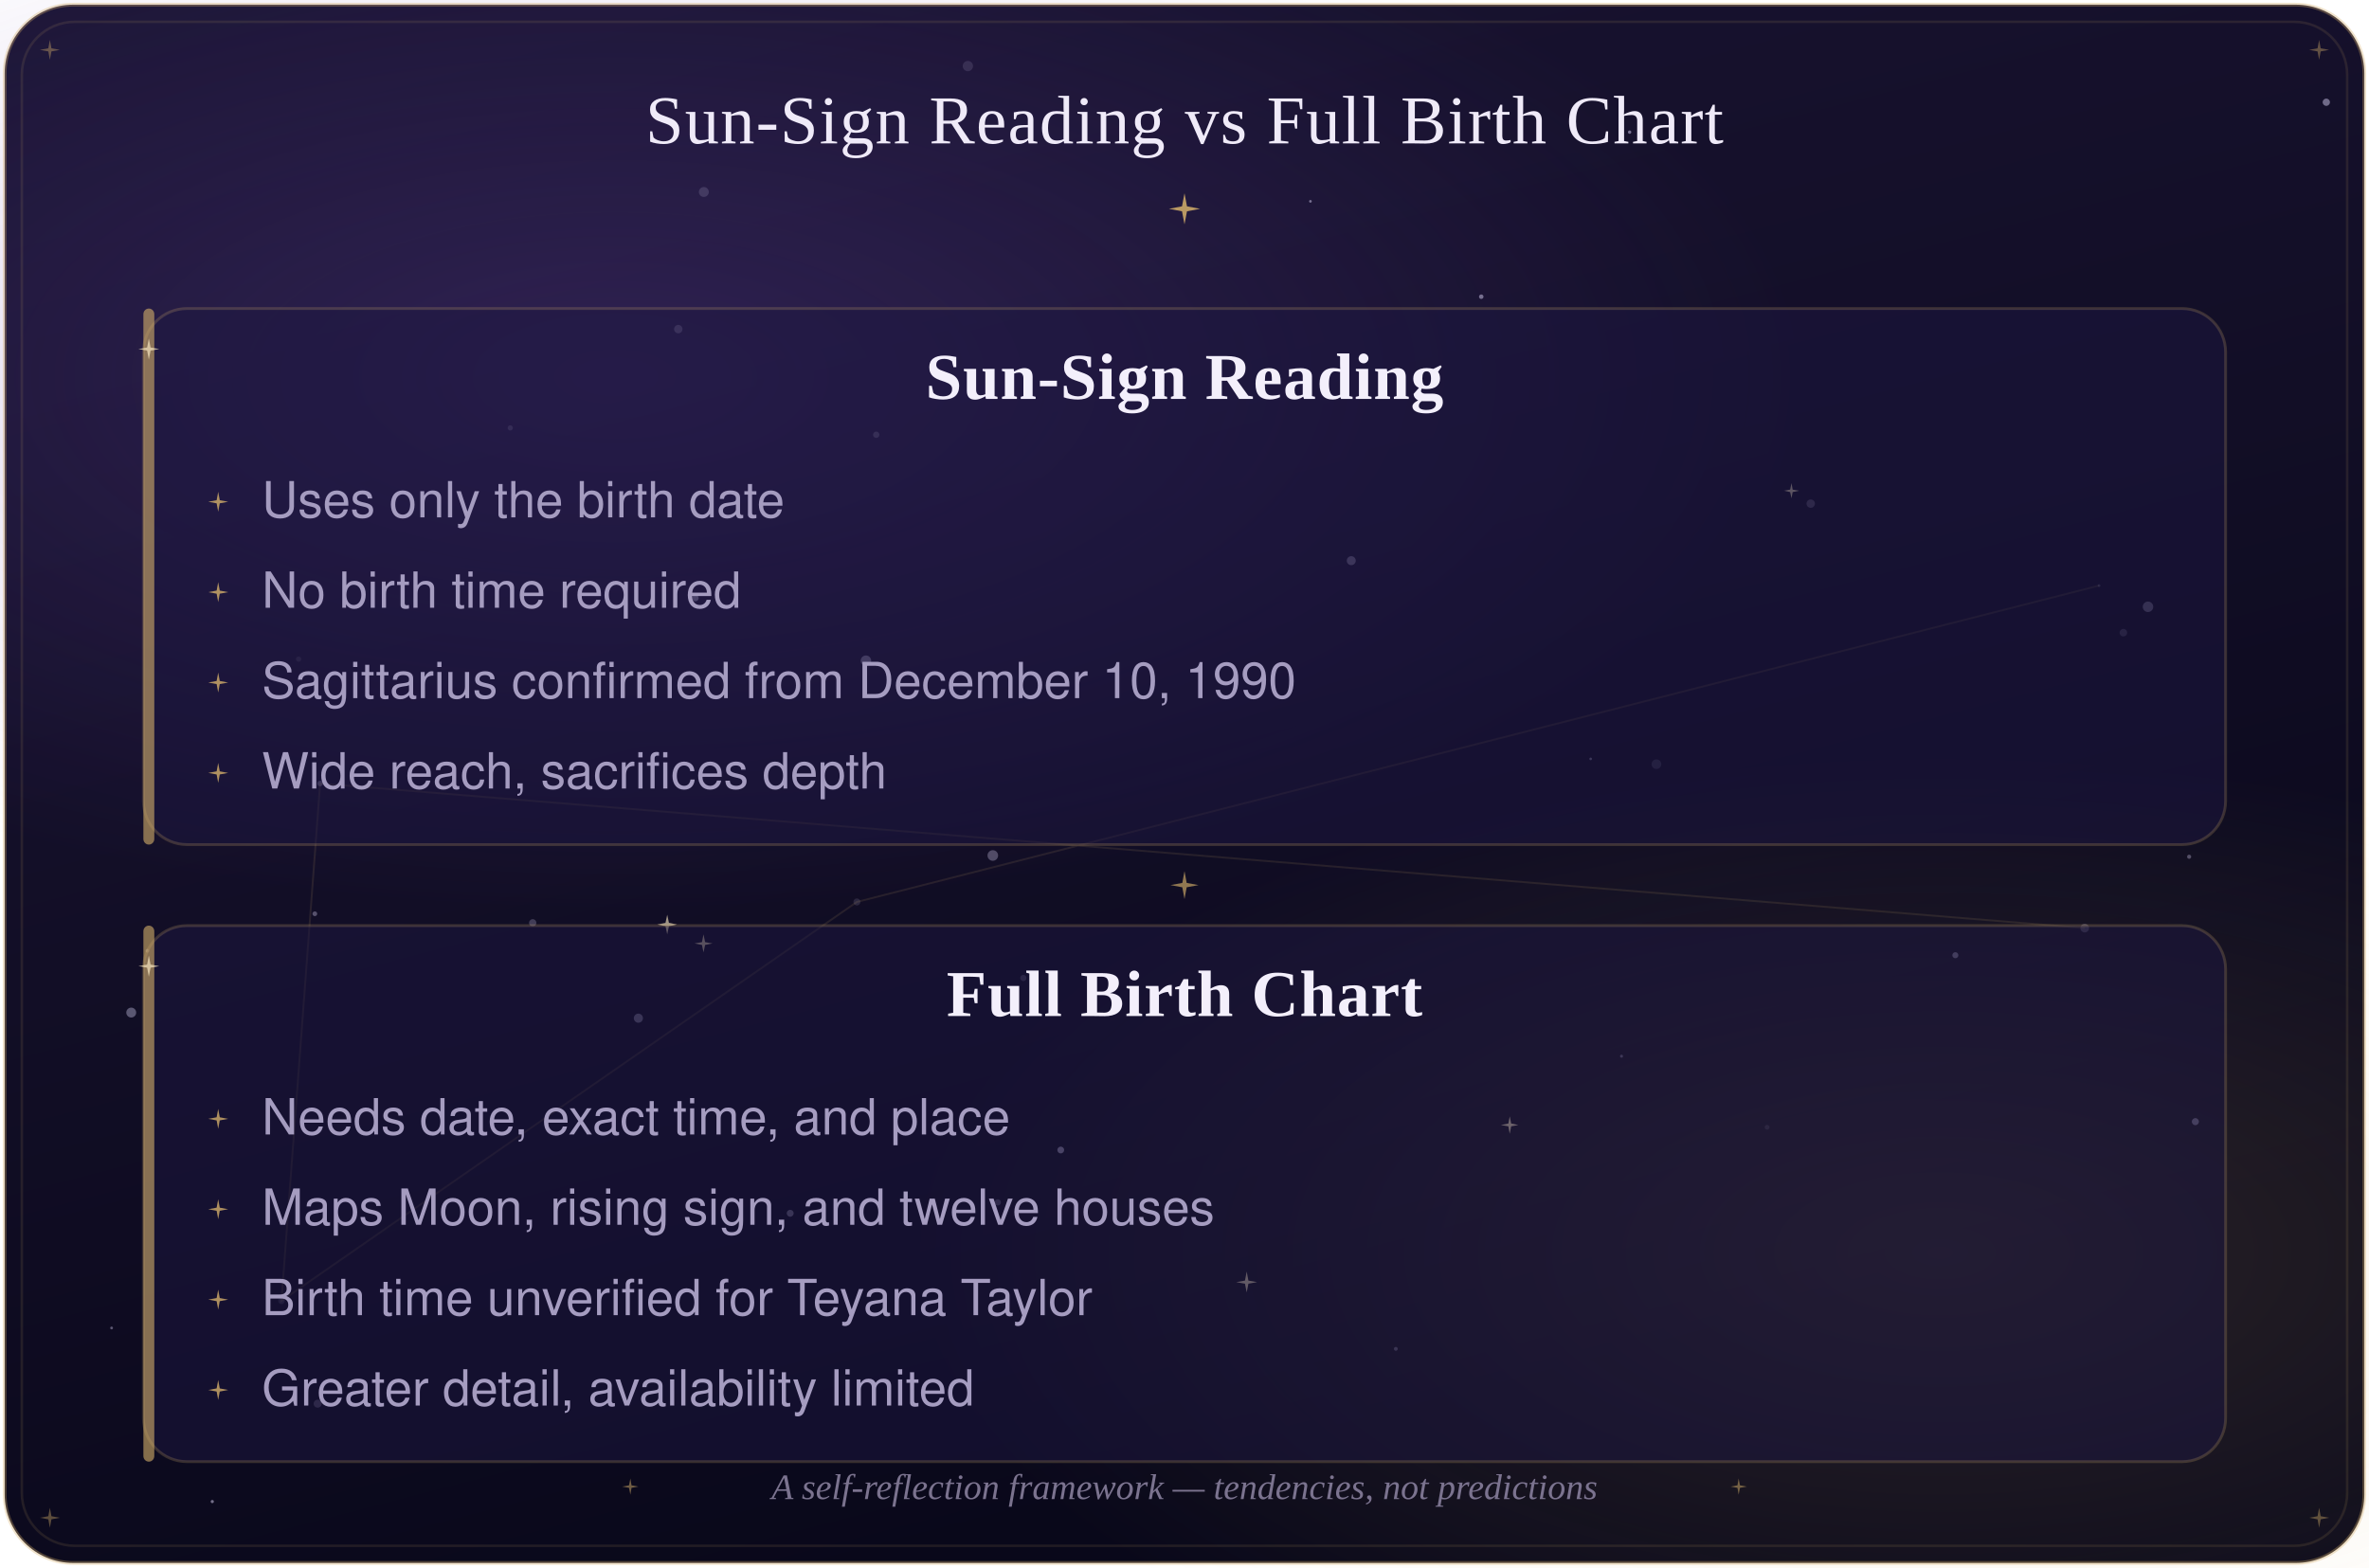
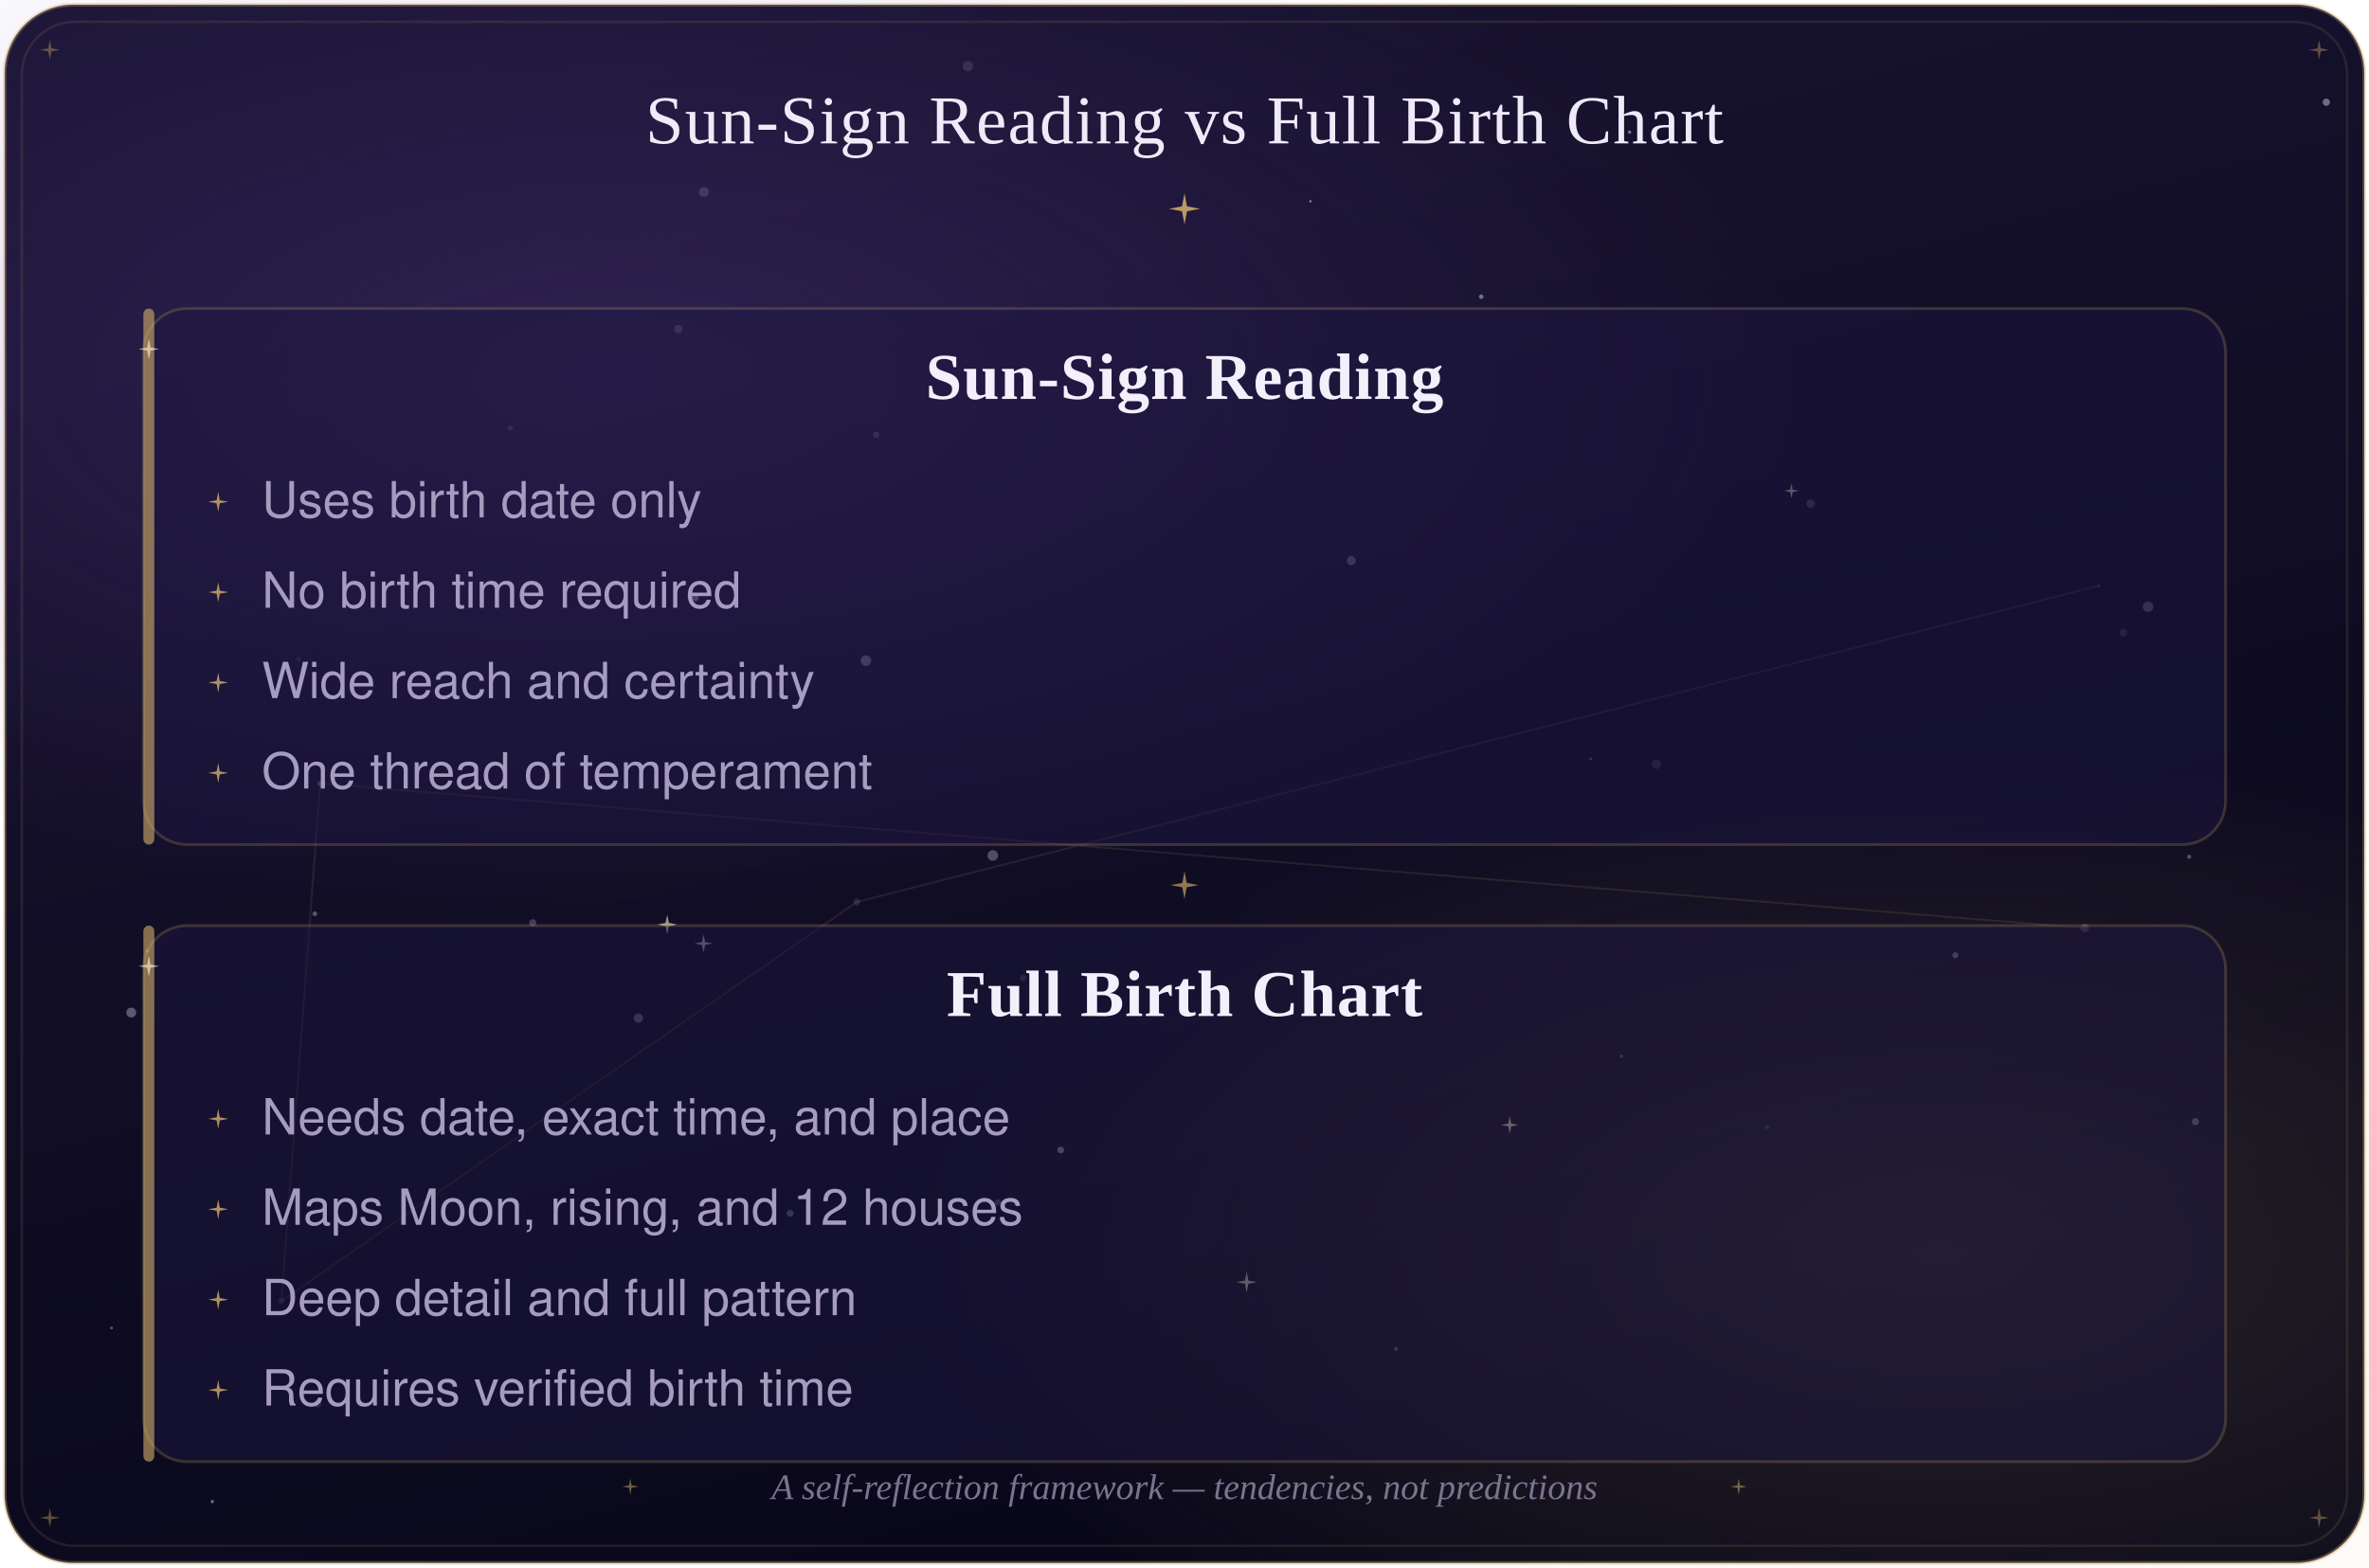
<svg xmlns="http://www.w3.org/2000/svg" viewBox="0 0 760 503" role="img" aria-label="Sun-Sign Reading vs Full Birth Chart">
  <defs>
    <linearGradient id="teyanataylorbirthchart0en-panel" x1="0" y1="0" x2="0.4" y2="1">
      <stop offset="0" stop-color="#1a1433" />
      <stop offset="0.55" stop-color="#120e26" />
      <stop offset="1" stop-color="#09081a" />
    </linearGradient>
    <radialGradient id="teyanataylorbirthchart0en-foil" cx="0.42" cy="0.34" r="0.75">
      <stop offset="0" stop-color="#fbf0d2" />
      <stop offset="0.5" stop-color="#e8c882" />
      <stop offset="1" stop-color="#b8923f" />
    </radialGradient>
    <radialGradient id="teyanataylorbirthchart0en-glow" cx="0.5" cy="0.5" r="0.5">
      <stop offset="0" stop-color="#f6e6bf" />
      <stop offset="1" stop-color="#f6e6bf" stop-opacity="0" />
    </radialGradient>
    <radialGradient id="teyanataylorbirthchart0en-neb1" cx="0.5" cy="0.5" r="0.5">
      <stop offset="0" stop-color="#6f4bb0" stop-opacity="0.28" />
      <stop offset="1" stop-color="#6f4bb0" stop-opacity="0" />
    </radialGradient>
    <radialGradient id="teyanataylorbirthchart0en-neb2" cx="0.5" cy="0.5" r="0.5">
      <stop offset="0" stop-color="#d4af6a" stop-opacity="0.16" />
      <stop offset="1" stop-color="#d4af6a" stop-opacity="0" />
    </radialGradient>
    <linearGradient id="teyanataylorbirthchart0en-rule" x1="0" y1="0" x2="1" y2="0">
      <stop offset="0" stop-color="#d4af6a" stop-opacity="0" />
      <stop offset="0.5" stop-color="#d4af6a" stop-opacity="0.6" />
      <stop offset="1" stop-color="#d4af6a" stop-opacity="0" />
    </linearGradient>
  </defs>
  <rect x="1.5" y="1.5" width="757" height="500" rx="22" fill="url(#teyanataylorbirthchart0en-panel)" />
  <ellipse cx="198" cy="121" rx="380" ry="171" fill="url(#teyanataylorbirthchart0en-neb1)" />
  <ellipse cx="623" cy="402" rx="334" ry="161" fill="url(#teyanataylorbirthchart0en-neb2)" />
  <circle cx="580.9" cy="161.6" r="1.35" fill="#cfc8ea" opacity="0.24" />
  <circle cx="673.4" cy="187.9" r="0.44" fill="#cfc8ea" opacity="0.21" />
  <circle cx="704.3" cy="359.9" r="1.13" fill="#cfc8ea" opacity="0.45" />
  <circle cx="689.1" cy="194.7" r="1.68" fill="#cfc8ea" opacity="0.33" />
  <circle cx="340.3" cy="369.0" r="1.09" fill="#cfc8ea" opacity="0.53" />
  <circle cx="95.8" cy="211.5" r="0.84" fill="#cfc8ea" opacity="0.13" />
  <circle cx="510.3" cy="243.5" r="0.42" fill="#cfc8ea" opacity="0.41" />
  <circle cx="274.9" cy="289.4" r="1.12" fill="#cfc8ea" opacity="0.14" />
  <circle cx="420.4" cy="64.6" r="0.43" fill="#cfc8ea" opacity="0.51" />
  <circle cx="328.3" cy="313.8" r="1.00" fill="#cfc8ea" opacity="0.22" />
  <circle cx="42.1" cy="324.9" r="1.59" fill="#cfc8ea" opacity="0.39" />
  <circle cx="522.8" cy="42.4" r="0.54" fill="#cfc8ea" opacity="0.53" />
  <circle cx="310.5" cy="21.2" r="1.65" fill="#cfc8ea" opacity="0.14" />
  <circle cx="90.3" cy="417.4" r="1.06" fill="#cfc8ea" opacity="0.14" />
  <circle cx="170.9" cy="296.1" r="1.17" fill="#cfc8ea" opacity="0.25" />
  <circle cx="520.2" cy="338.9" r="0.48" fill="#cfc8ea" opacity="0.38" />
  <circle cx="225.8" cy="61.6" r="1.59" fill="#cfc8ea" opacity="0.17" />
  <circle cx="702.3" cy="274.9" r="0.66" fill="#cfc8ea" opacity="0.34" />
  <circle cx="163.7" cy="137.3" r="0.83" fill="#cfc8ea" opacity="0.21" />
  <circle cx="433.5" cy="179.9" r="1.44" fill="#cfc8ea" opacity="0.36" />
  <circle cx="101.0" cy="293.2" r="0.76" fill="#cfc8ea" opacity="0.36" />
  <circle cx="217.6" cy="105.6" r="1.35" fill="#cfc8ea" opacity="0.27" />
  <circle cx="35.8" cy="426.1" r="0.45" fill="#cfc8ea" opacity="0.40" />
  <circle cx="320.1" cy="385.8" r="1.01" fill="#cfc8ea" opacity="0.27" />
  <circle cx="681.2" cy="203.0" r="1.21" fill="#cfc8ea" opacity="0.19" />
  <circle cx="746.3" cy="32.8" r="1.17" fill="#cfc8ea" opacity="0.49" />
  <circle cx="566.9" cy="361.7" r="0.77" fill="#cfc8ea" opacity="0.15" />
  <circle cx="223.1" cy="191.9" r="1.04" fill="#cfc8ea" opacity="0.49" />
  <circle cx="281.1" cy="139.5" r="1.02" fill="#cfc8ea" opacity="0.24" />
  <circle cx="47.3" cy="305.1" r="0.62" fill="#cfc8ea" opacity="0.39" />
  <circle cx="531.4" cy="245.2" r="1.55" fill="#cfc8ea" opacity="0.16" />
  <circle cx="318.5" cy="274.5" r="1.70" fill="#cfc8ea" opacity="0.33" />
  <circle cx="102.7" cy="251.4" r="0.90" fill="#cfc8ea" opacity="0.34" />
  <circle cx="475.2" cy="95.2" r="0.72" fill="#cfc8ea" opacity="0.51" />
  <circle cx="447.8" cy="432.8" r="0.62" fill="#cfc8ea" opacity="0.35" />
  <circle cx="68.1" cy="481.8" r="0.51" fill="#cfc8ea" opacity="0.53" />
  <circle cx="277.8" cy="212.0" r="1.68" fill="#cfc8ea" opacity="0.43" />
  <circle cx="101.9" cy="450.4" r="1.28" fill="#cfc8ea" opacity="0.25" />
  <circle cx="253.5" cy="389.3" r="1.11" fill="#cfc8ea" opacity="0.38" />
  <circle cx="668.8" cy="297.8" r="1.39" fill="#cfc8ea" opacity="0.23" />
  <circle cx="627.3" cy="306.5" r="0.97" fill="#cfc8ea" opacity="0.44" />
  <circle cx="204.8" cy="326.7" r="1.46" fill="#cfc8ea" opacity="0.38" />
  <path d="M 574.741 155.0 L 575.1 157.1 L 577.2 157.457 L 575.1 157.9 L 574.741 159.9 L 574.3 157.9 L 572.3 157.457 L 574.3 157.1 Z" fill="#f6e6bf" opacity="0.62" />
  <path d="M 484.335 358.2 L 484.8 360.5 L 487.1 360.978 L 484.8 361.4 L 484.335 363.8 L 483.9 361.4 L 481.5 360.978 L 483.9 360.5 Z" fill="#f6e6bf" opacity="0.743" />
  <path d="M 399.956 408.0 L 400.5 410.9 L 403.3 411.396 L 400.5 411.9 L 399.956 414.7 L 399.4 411.9 L 396.6 411.396 L 399.4 410.9 Z" fill="#f6e6bf" opacity="0.66" />
  <path d="M 225.693 299.8 L 226.2 302.3 L 228.6 302.722 L 226.2 303.2 L 225.693 305.6 L 225.2 303.2 L 222.8 302.722 L 225.2 302.3 Z" fill="#f6e6bf" opacity="0.575" />
  <path d="M 214.053 293.5 L 214.6 296.1 L 217.2 296.646 L 214.6 297.2 L 214.053 299.8 L 213.5 297.2 L 210.9 296.646 L 213.5 296.1 Z" fill="#f6e6bf" opacity="0.623" />
  <path d="M 673.4 187.9 L 274.9 289.4 L 90.3 417.4 L 102.7 251.4 L 668.8 297.8" fill="none" stroke="#d4af6a" stroke-width="0.6" opacity="0.12" />
  <rect x="1.5" y="1.5" width="757" height="500" rx="22" fill="none" stroke="#d4af6a" stroke-opacity="0.34" stroke-width="1.2" />
  <rect x="7" y="7" width="746" height="489" rx="17" fill="none" stroke="#d4af6a" stroke-opacity="0.12" stroke-width="0.8" />
  <path d="M 16 12.8 L 16.5 15.5 L 19.2 16 L 16.5 16.5 L 16 19.2 L 15.5 16.5 L 12.8 16 L 15.5 15.5 Z" fill="#d4af6a" opacity="0.4" />
  <path d="M 744 12.8 L 744.5 15.5 L 747.2 16 L 744.5 16.5 L 744 19.2 L 743.5 16.5 L 740.8 16 L 743.5 15.5 Z" fill="#d4af6a" opacity="0.4" />
  <path d="M 16 483.8 L 16.5 486.5 L 19.2 487 L 16.5 487.5 L 16 490.2 L 15.5 487.5 L 12.8 487 L 15.5 486.5 Z" fill="#d4af6a" opacity="0.4" />
  <path d="M 744 483.8 L 744.5 486.5 L 747.2 487 L 744.5 487.5 L 744 490.2 L 743.5 487.5 L 740.8 487 L 743.5 486.5 Z" fill="#d4af6a" opacity="0.4" />
  <text x="380" y="46" text-anchor="middle" font-family="Georgia, 'Times New Roman', serif" font-size="22" letter-spacing="0.4" fill="#efeaf8">Sun-Sign Reading vs Full Birth Chart</text>
  <line x1="230" y1="67" x2="368" y2="67" stroke="url(#teyanataylorbirthchart0en-rule)" stroke-width="1" />
  <line x1="392" y1="67" x2="530" y2="67" stroke="url(#teyanataylorbirthchart0en-rule)" stroke-width="1" />
  <path d="M 380 62.0 L 380.8 66.2 L 385.0 67 L 380.8 67.8 L 380 72.0 L 379.2 67.8 L 375.0 67 L 379.2 66.2 Z" fill="#d4af6a" opacity="0.85" />
  <rect x="46" y="99" width="668" height="172.0" rx="14" fill="#1d1740" fill-opacity="0.5" stroke="#d4af6a" stroke-opacity="0.22" stroke-width="0.9" />
  <rect x="46" y="99" width="3.5" height="172.0" rx="1.8" fill="#d4af6a" fill-opacity="0.6" />
  <path d="M 47.75 108.6 L 48.3 111.5 L 51.1 112 L 48.3 112.5 L 47.75 115.4 L 47.2 112.5 L 44.4 112 L 47.2 111.5 Z" fill="#f6e6bf" opacity="0.7" />
  <text x="380" y="128.0" text-anchor="middle" font-family="Georgia, 'Times New Roman', serif" font-size="21" font-weight="700" letter-spacing="0.3" fill="#f3effb">Sun-Sign Reading</text>
  <path d="M 70 157.8 L 70.5 160.5 L 73.2 161 L 70.5 161.5 L 70 164.2 L 69.5 161.5 L 66.8 161 L 69.5 160.5 Z" fill="#d4af6a" opacity="0.8" />
-   <text x="84" y="166.0" font-family="Helvetica, Arial, sans-serif" font-size="16" fill="#a59cc0">Uses only the birth date</text>
+   <text x="84" y="166.0" font-family="Helvetica, Arial, sans-serif" font-size="16" fill="#a59cc0">Uses birth date only</text>
  <path d="M 70 186.8 L 70.5 189.5 L 73.2 190 L 70.5 190.5 L 70 193.2 L 69.5 190.5 L 66.8 190 L 69.5 189.5 Z" fill="#d4af6a" opacity="0.8" />
  <text x="84" y="195.0" font-family="Helvetica, Arial, sans-serif" font-size="16" fill="#a59cc0">No birth time required</text>
  <path d="M 70 215.8 L 70.5 218.5 L 73.2 219 L 70.5 219.5 L 70 222.2 L 69.5 219.5 L 66.8 219 L 69.5 218.5 Z" fill="#d4af6a" opacity="0.8" />
-   <text x="84" y="224.0" font-family="Helvetica, Arial, sans-serif" font-size="16" fill="#a59cc0">Sagittarius confirmed from December 10, 1990</text>
+   <text x="84" y="224.0" font-family="Helvetica, Arial, sans-serif" font-size="16" fill="#a59cc0">Wide reach and certainty</text>
  <path d="M 70 244.8 L 70.5 247.5 L 73.2 248 L 70.5 248.5 L 70 251.2 L 69.5 248.5 L 66.8 248 L 69.5 247.5 Z" fill="#d4af6a" opacity="0.8" />
-   <text x="84" y="253.0" font-family="Helvetica, Arial, sans-serif" font-size="16" fill="#a59cc0">Wide reach, sacrifices depth</text>
+   <text x="84" y="253.0" font-family="Helvetica, Arial, sans-serif" font-size="16" fill="#a59cc0">One thread of temperament</text>
  <path d="M 380 279.5 L 380.7 283.3 L 384.5 284 L 380.7 284.7 L 380 288.5 L 379.3 284.7 L 375.5 284 L 379.3 283.3 Z" fill="#d4af6a" opacity="0.65" />
  <rect x="46" y="297" width="668" height="172.0" rx="14" fill="#1d1740" fill-opacity="0.5" stroke="#d4af6a" stroke-opacity="0.22" stroke-width="0.9" />
  <rect x="46" y="297" width="3.5" height="172.0" rx="1.8" fill="#d4af6a" fill-opacity="0.6" />
  <path d="M 47.75 306.6 L 48.3 309.5 L 51.1 310 L 48.3 310.5 L 47.75 313.4 L 47.2 310.5 L 44.4 310 L 47.2 309.5 Z" fill="#f6e6bf" opacity="0.7" />
  <text x="380" y="326.0" text-anchor="middle" font-family="Georgia, 'Times New Roman', serif" font-size="21" font-weight="700" letter-spacing="0.3" fill="#f3effb">Full Birth Chart</text>
  <path d="M 70 355.8 L 70.5 358.5 L 73.2 359 L 70.5 359.5 L 70 362.2 L 69.5 359.5 L 66.8 359 L 69.5 358.5 Z" fill="#d4af6a" opacity="0.8" />
  <text x="84" y="364.0" font-family="Helvetica, Arial, sans-serif" font-size="16" fill="#a59cc0">Needs date, exact time, and place</text>
  <path d="M 70 384.8 L 70.5 387.5 L 73.2 388 L 70.5 388.5 L 70 391.2 L 69.5 388.5 L 66.8 388 L 69.5 387.5 Z" fill="#d4af6a" opacity="0.8" />
-   <text x="84" y="393.0" font-family="Helvetica, Arial, sans-serif" font-size="16" fill="#a59cc0">Maps Moon, rising sign, and twelve houses</text>
+   <text x="84" y="393.0" font-family="Helvetica, Arial, sans-serif" font-size="16" fill="#a59cc0">Maps Moon, rising, and 12 houses</text>
  <path d="M 70 413.8 L 70.5 416.5 L 73.2 417 L 70.5 417.5 L 70 420.2 L 69.5 417.5 L 66.8 417 L 69.5 416.5 Z" fill="#d4af6a" opacity="0.8" />
-   <text x="84" y="422.0" font-family="Helvetica, Arial, sans-serif" font-size="16" fill="#a59cc0">Birth time unverified for Teyana Taylor</text>
+   <text x="84" y="422.0" font-family="Helvetica, Arial, sans-serif" font-size="16" fill="#a59cc0">Deep detail and full pattern</text>
  <path d="M 70 442.8 L 70.5 445.5 L 73.2 446 L 70.5 446.5 L 70 449.2 L 69.5 446.5 L 66.8 446 L 69.5 445.5 Z" fill="#d4af6a" opacity="0.8" />
-   <text x="84" y="451.0" font-family="Helvetica, Arial, sans-serif" font-size="16" fill="#a59cc0">Greater detail, availability limited</text>
+   <text x="84" y="451.0" font-family="Helvetica, Arial, sans-serif" font-size="16" fill="#a59cc0">Requires verified birth time</text>
  <path d="M 202.227 474.4 L 202.6 476.6 L 204.8 477 L 202.6 477.4 L 202.227 479.6 L 201.8 477.4 L 199.6 477 L 201.8 476.6 Z" fill="#d4af6a" opacity="0.5" />
  <text x="380" y="481" text-anchor="middle" font-family="Georgia, 'Times New Roman', serif" font-style="italic" font-size="11.5" fill="#7b738f">A self-reflection framework — tendencies, not predictions</text>
  <path d="M 557.773 474.4 L 558.2 476.6 L 560.4 477 L 558.2 477.4 L 557.773 479.6 L 557.4 477.4 L 555.2 477 L 557.4 476.6 Z" fill="#d4af6a" opacity="0.5" />
</svg>
